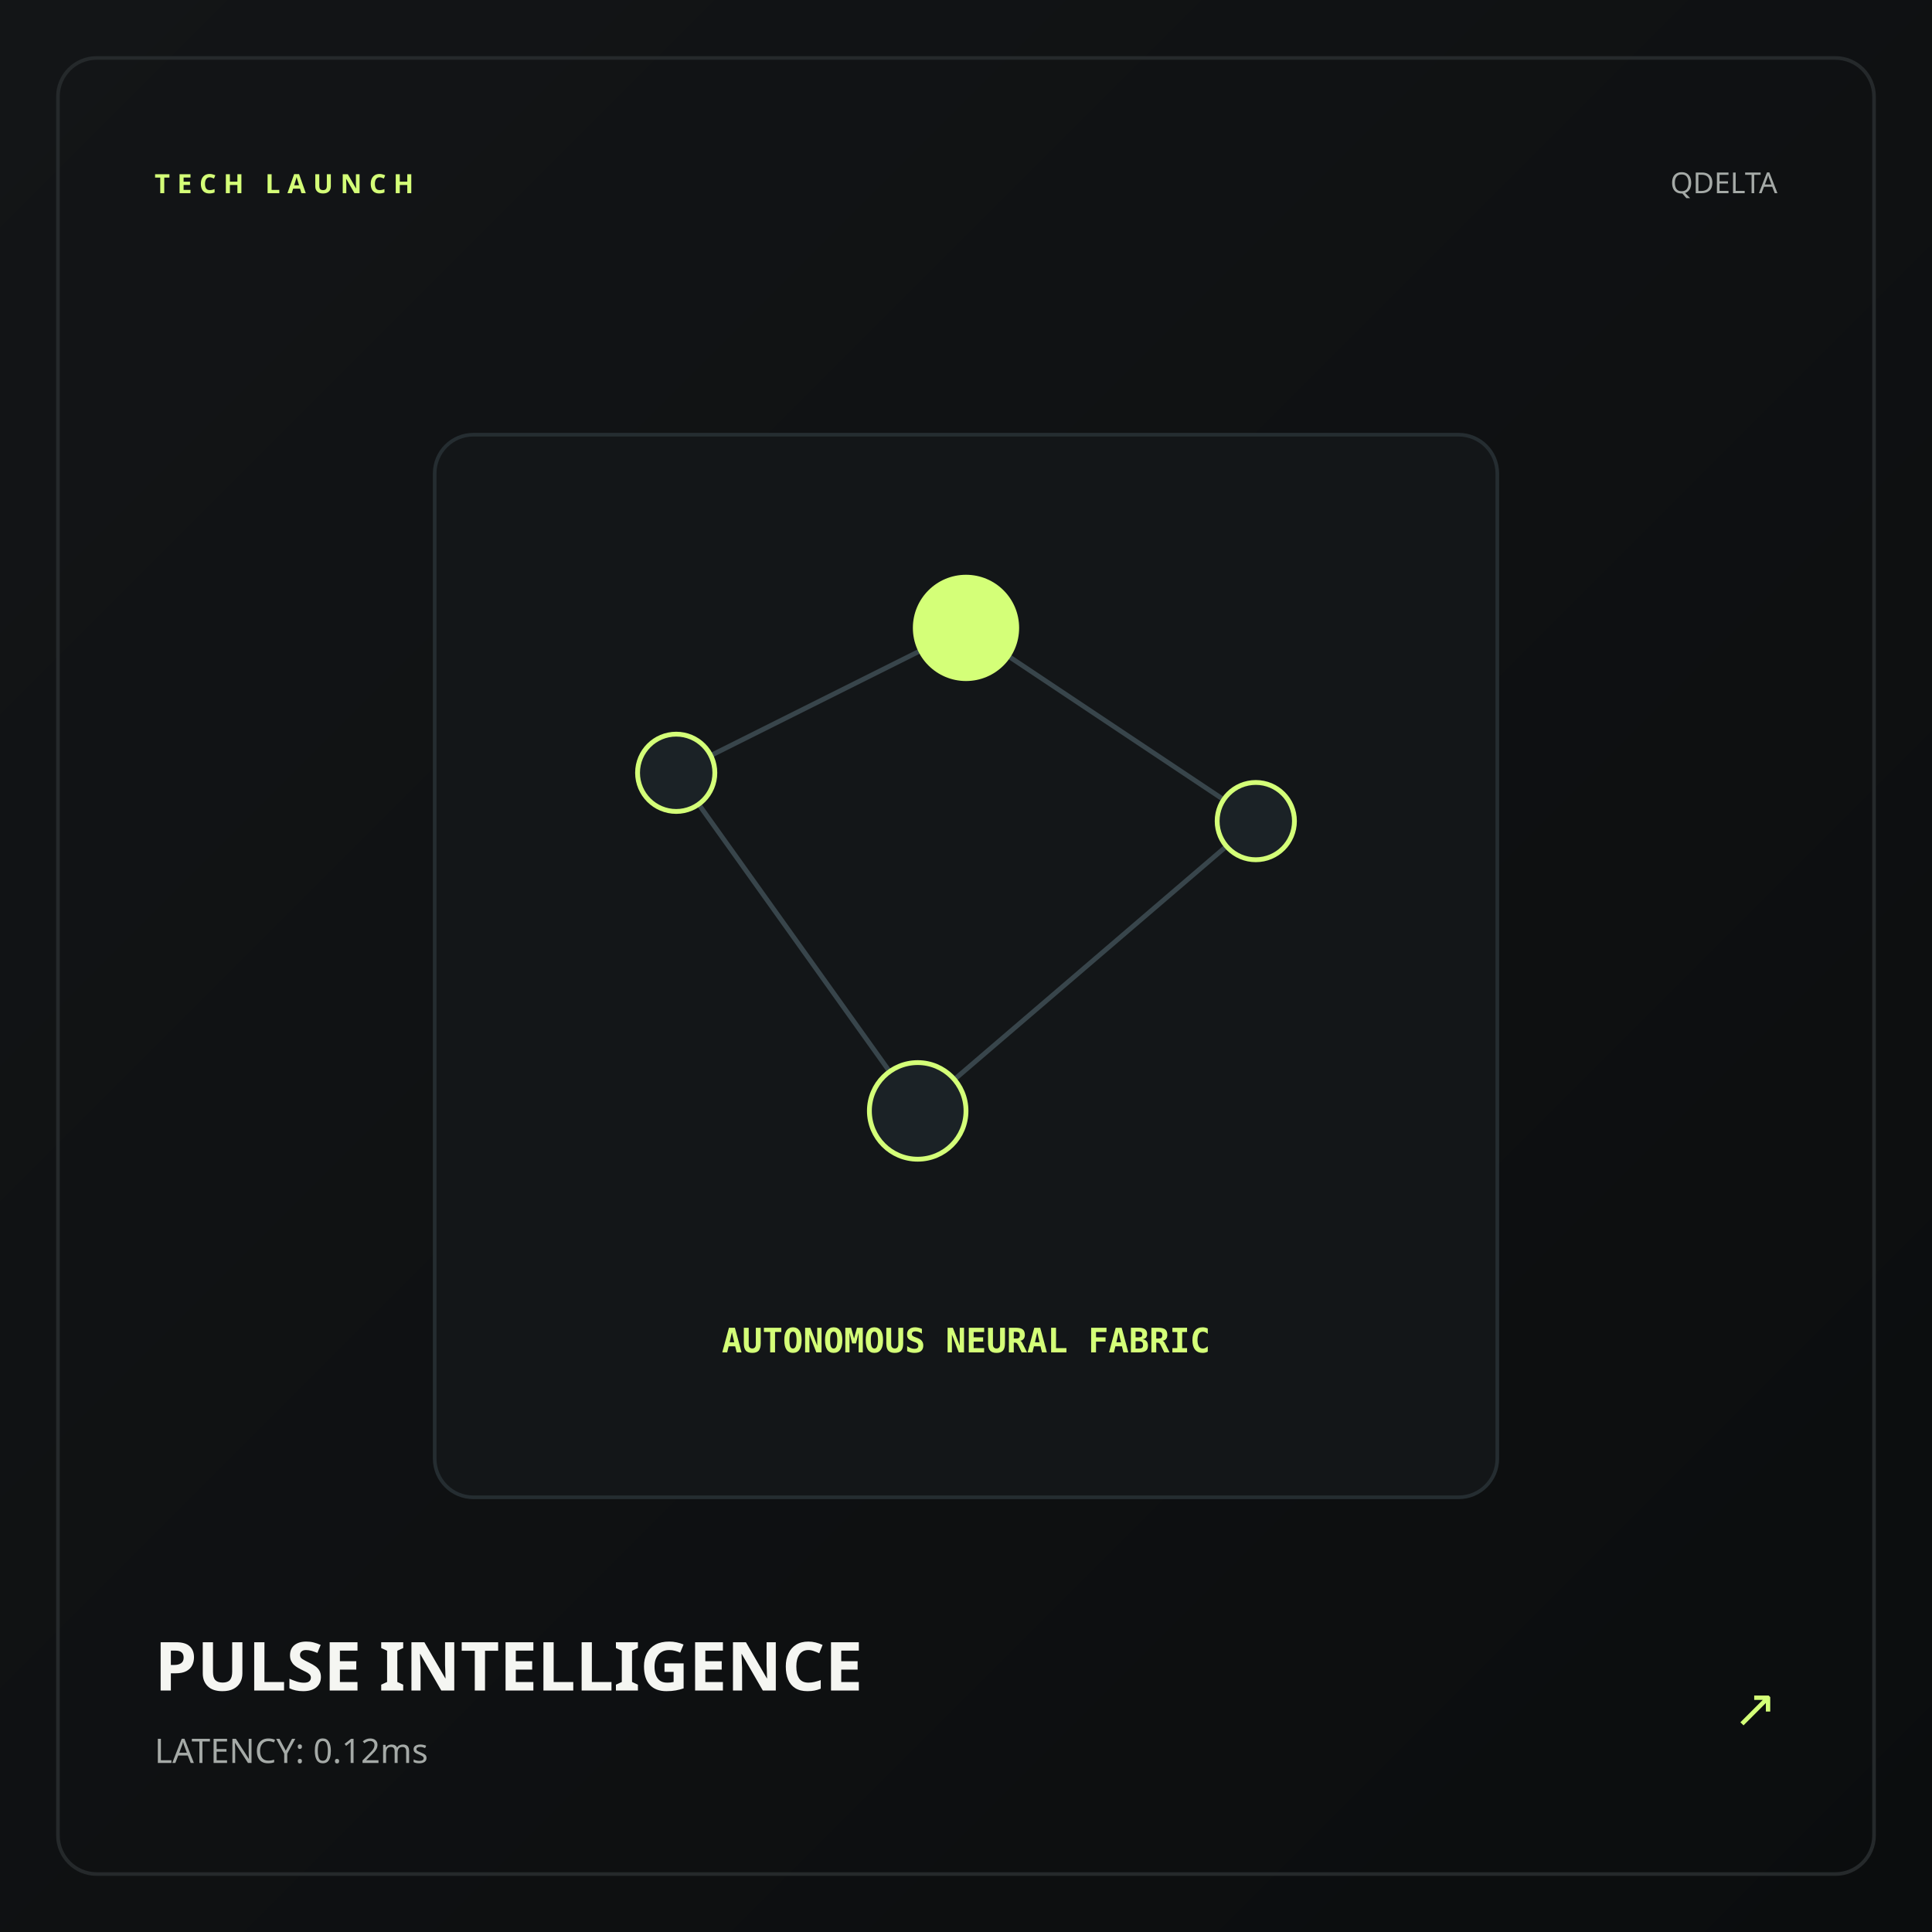
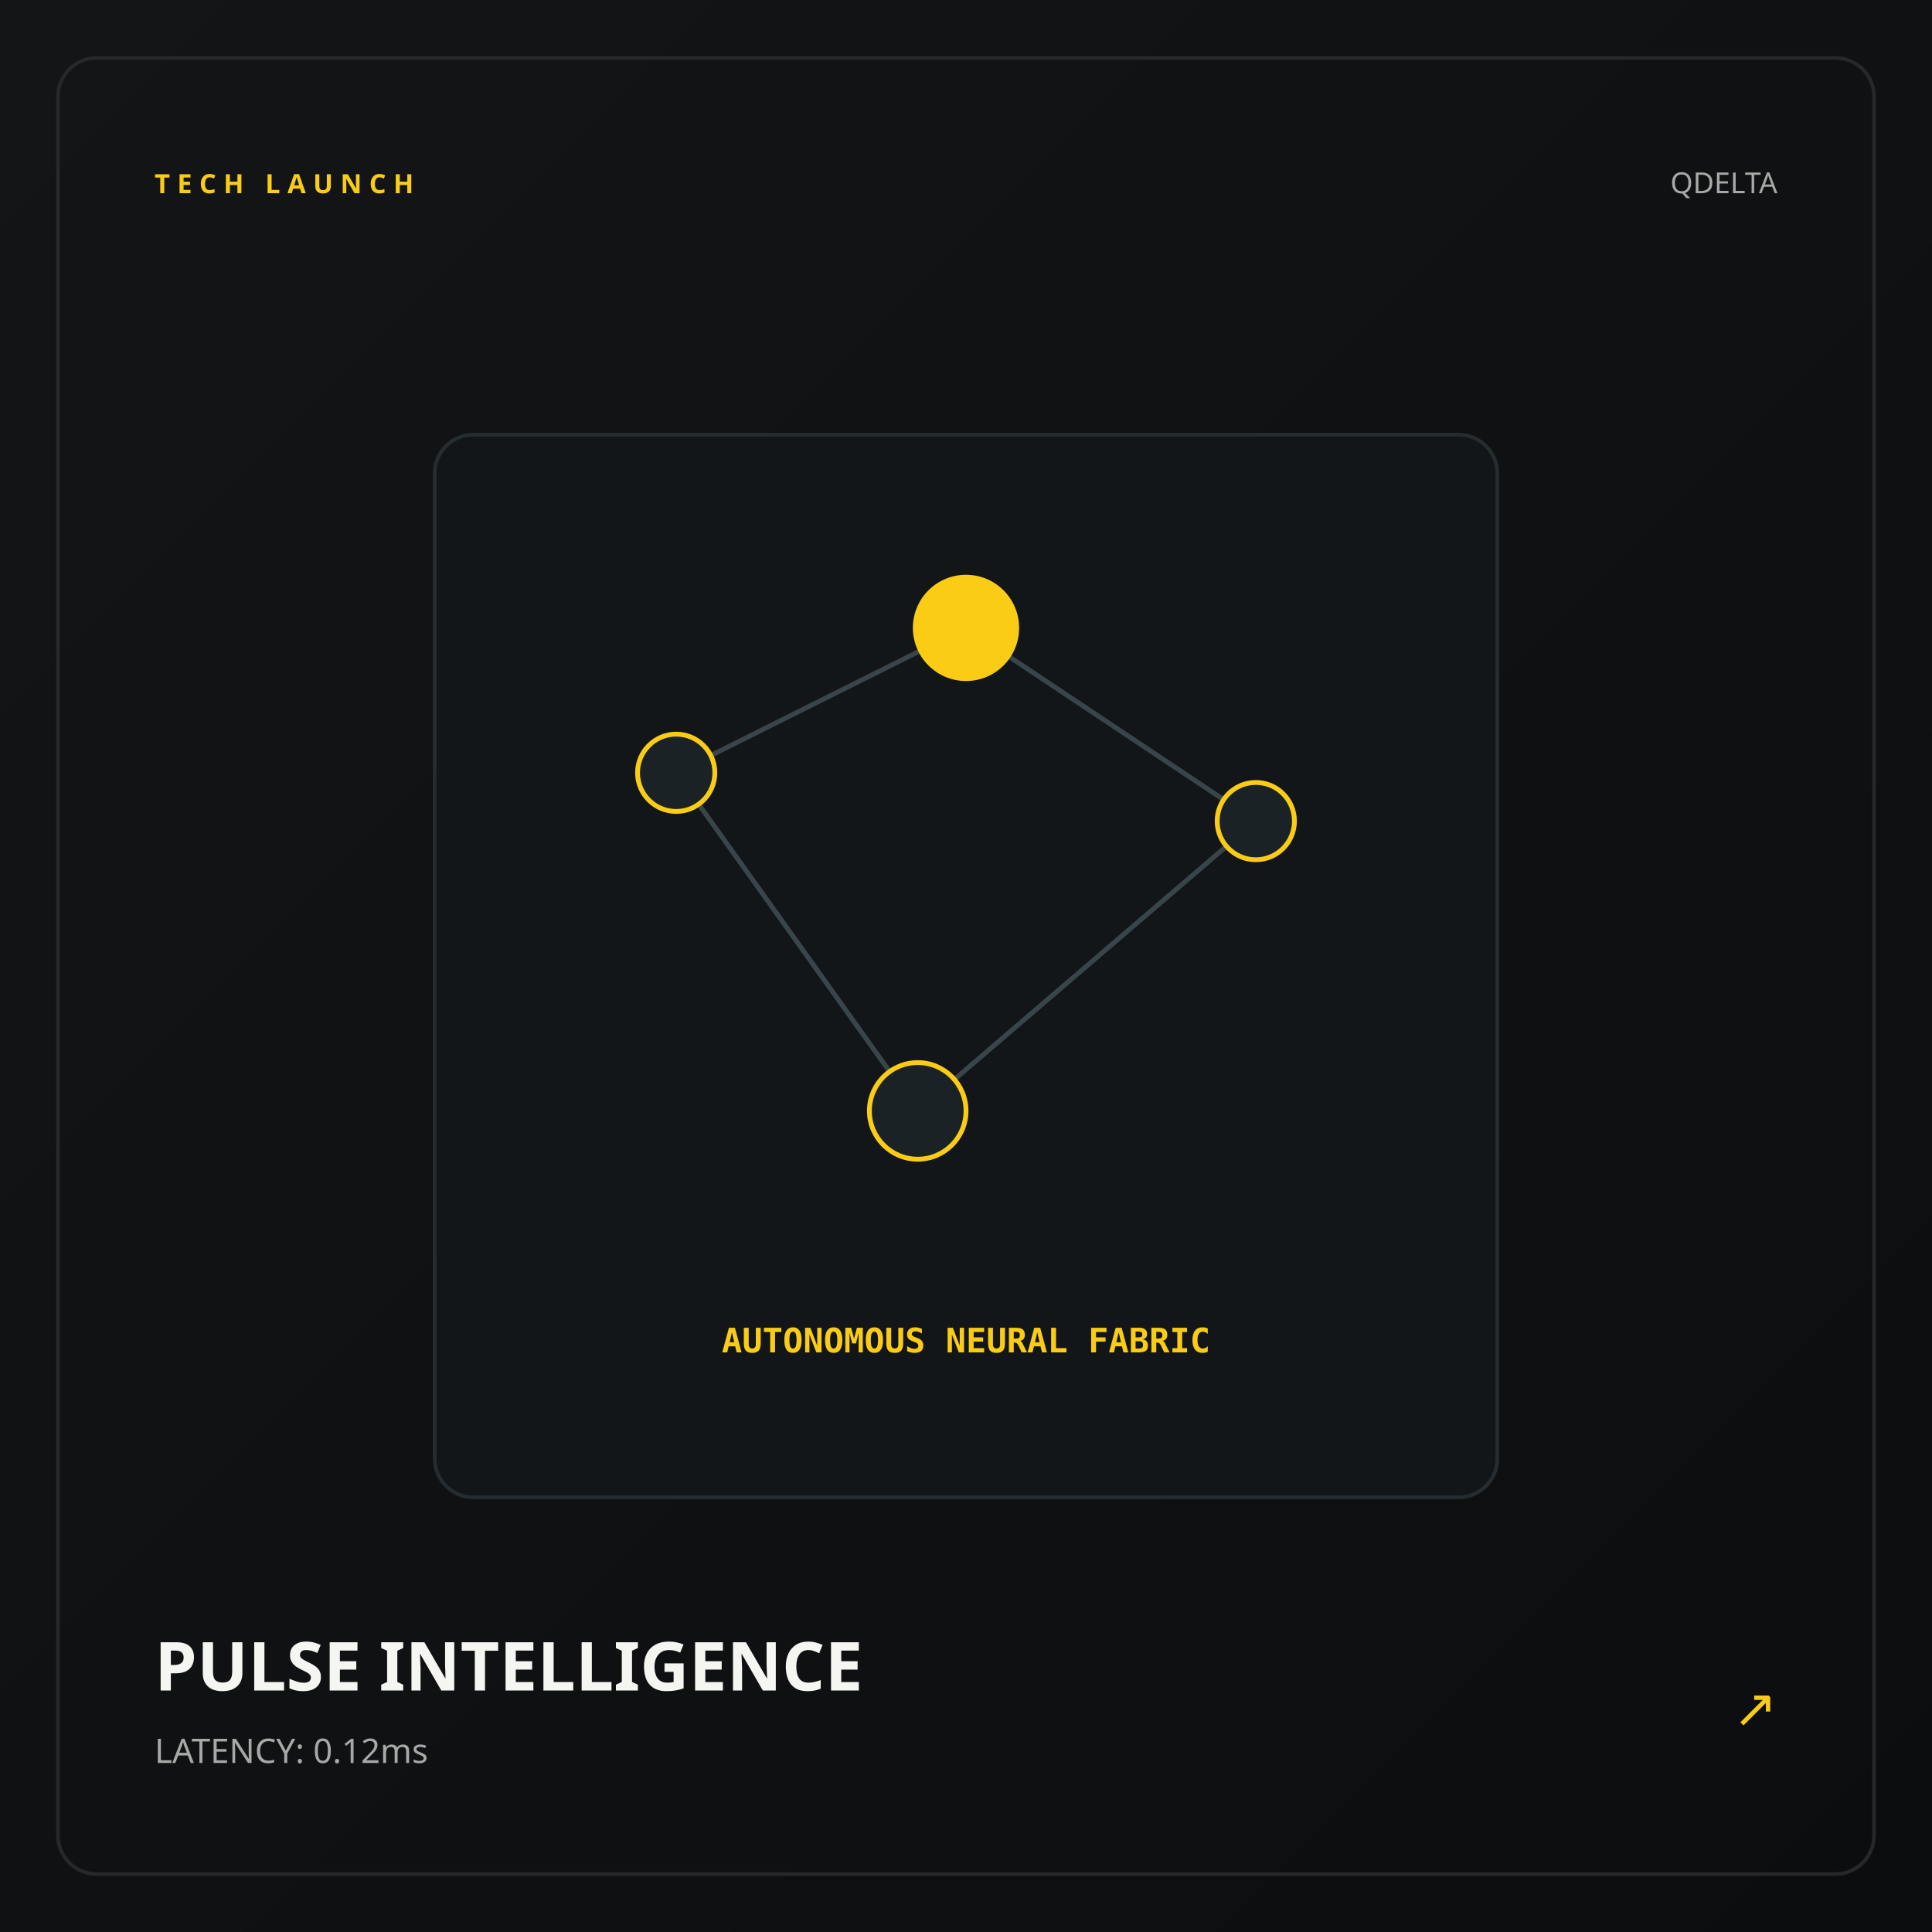
<svg xmlns="http://www.w3.org/2000/svg" viewBox="0 0 800 800" width="800" height="800">
  <defs>
    <linearGradient id="sbg_social-12_svg" x1="0%" y1="0%" x2="100%" y2="100%">
      <stop offset="0%" stop-color="#131517" />
      <stop offset="100%" stop-color="#0b0d0e" />
    </linearGradient>
  </defs>
  <rect width="800" height="800" fill="url(#sbg_social-12_svg)" />
  <rect x="24" y="24" width="752" height="752" rx="16" fill="none" stroke="#25292b" stroke-width="1.5" />
-   <text x="64" y="80" fill="#D4FF78" font-family="'Outfit', system-ui" font-size="11" font-weight="600" letter-spacing="3">TECH LAUNCH</text>
+   <text x="64" y="80" fill="#FACC15" font-family="'Outfit', system-ui" font-size="11" font-weight="600" letter-spacing="3">TECH LAUNCH</text>
  <text x="736" y="80" fill="#A5AAA7" font-family="'Outfit', system-ui" font-size="12" text-anchor="end">QDELTA</text>
  <rect x="180" y="180" width="440" height="440" rx="16" fill="#131618" stroke="#252d31" stroke-width="1.5" />
  <line x1="280" y1="320" x2="400" y2="260" stroke="#38454b" stroke-width="2" />
  <line x1="400" y1="260" x2="520" y2="340" stroke="#38454b" stroke-width="2" />
  <line x1="280" y1="320" x2="380" y2="460" stroke="#38454b" stroke-width="2" />
  <line x1="520" y1="340" x2="380" y2="460" stroke="#38454b" stroke-width="2" />
-   <circle cx="280" cy="320" r="16" fill="#1b2226" stroke="#D4FF78" stroke-width="2" />
-   <circle cx="400" cy="260" r="22" fill="#D4FF78" />
-   <circle cx="520" cy="340" r="16" fill="#1b2226" stroke="#D4FF78" stroke-width="2" />
-   <circle cx="380" cy="460" r="20" fill="#1b2226" stroke="#D4FF78" stroke-width="2" />
-   <text x="400" y="560" fill="#D4FF78" font-family="monospace" font-size="14" text-anchor="middle" font-weight="700">AUTONOMOUS NEURAL FABRIC</text>
+   <circle cx="280" cy="320" r="16" fill="#1b2226" stroke="#FACC15" stroke-width="2" />
+   <circle cx="400" cy="260" r="22" fill="#FACC15" />
+   <circle cx="520" cy="340" r="16" fill="#1b2226" stroke="#FACC15" stroke-width="2" />
+   <circle cx="380" cy="460" r="20" fill="#1b2226" stroke="#FACC15" stroke-width="2" />
+   <text x="400" y="560" fill="#FACC15" font-family="monospace" font-size="14" text-anchor="middle" font-weight="700">AUTONOMOUS NEURAL FABRIC</text>
  <text x="64" y="700" fill="#F5F6F2" font-family="'Outfit', system-ui" font-weight="700" font-size="28">PULSE INTELLIGENCE</text>
  <text x="64" y="730" fill="#A5AAA7" font-family="'Outfit', system-ui" font-size="14">LATENCY: 0.12ms</text>
-   <text x="736" y="715" fill="#D4FF78" font-family="system-ui" font-size="22" text-anchor="end">↗</text>
+   <text x="736" y="715" fill="#FACC15" font-family="system-ui" font-size="22" text-anchor="end">↗</text>
</svg>
